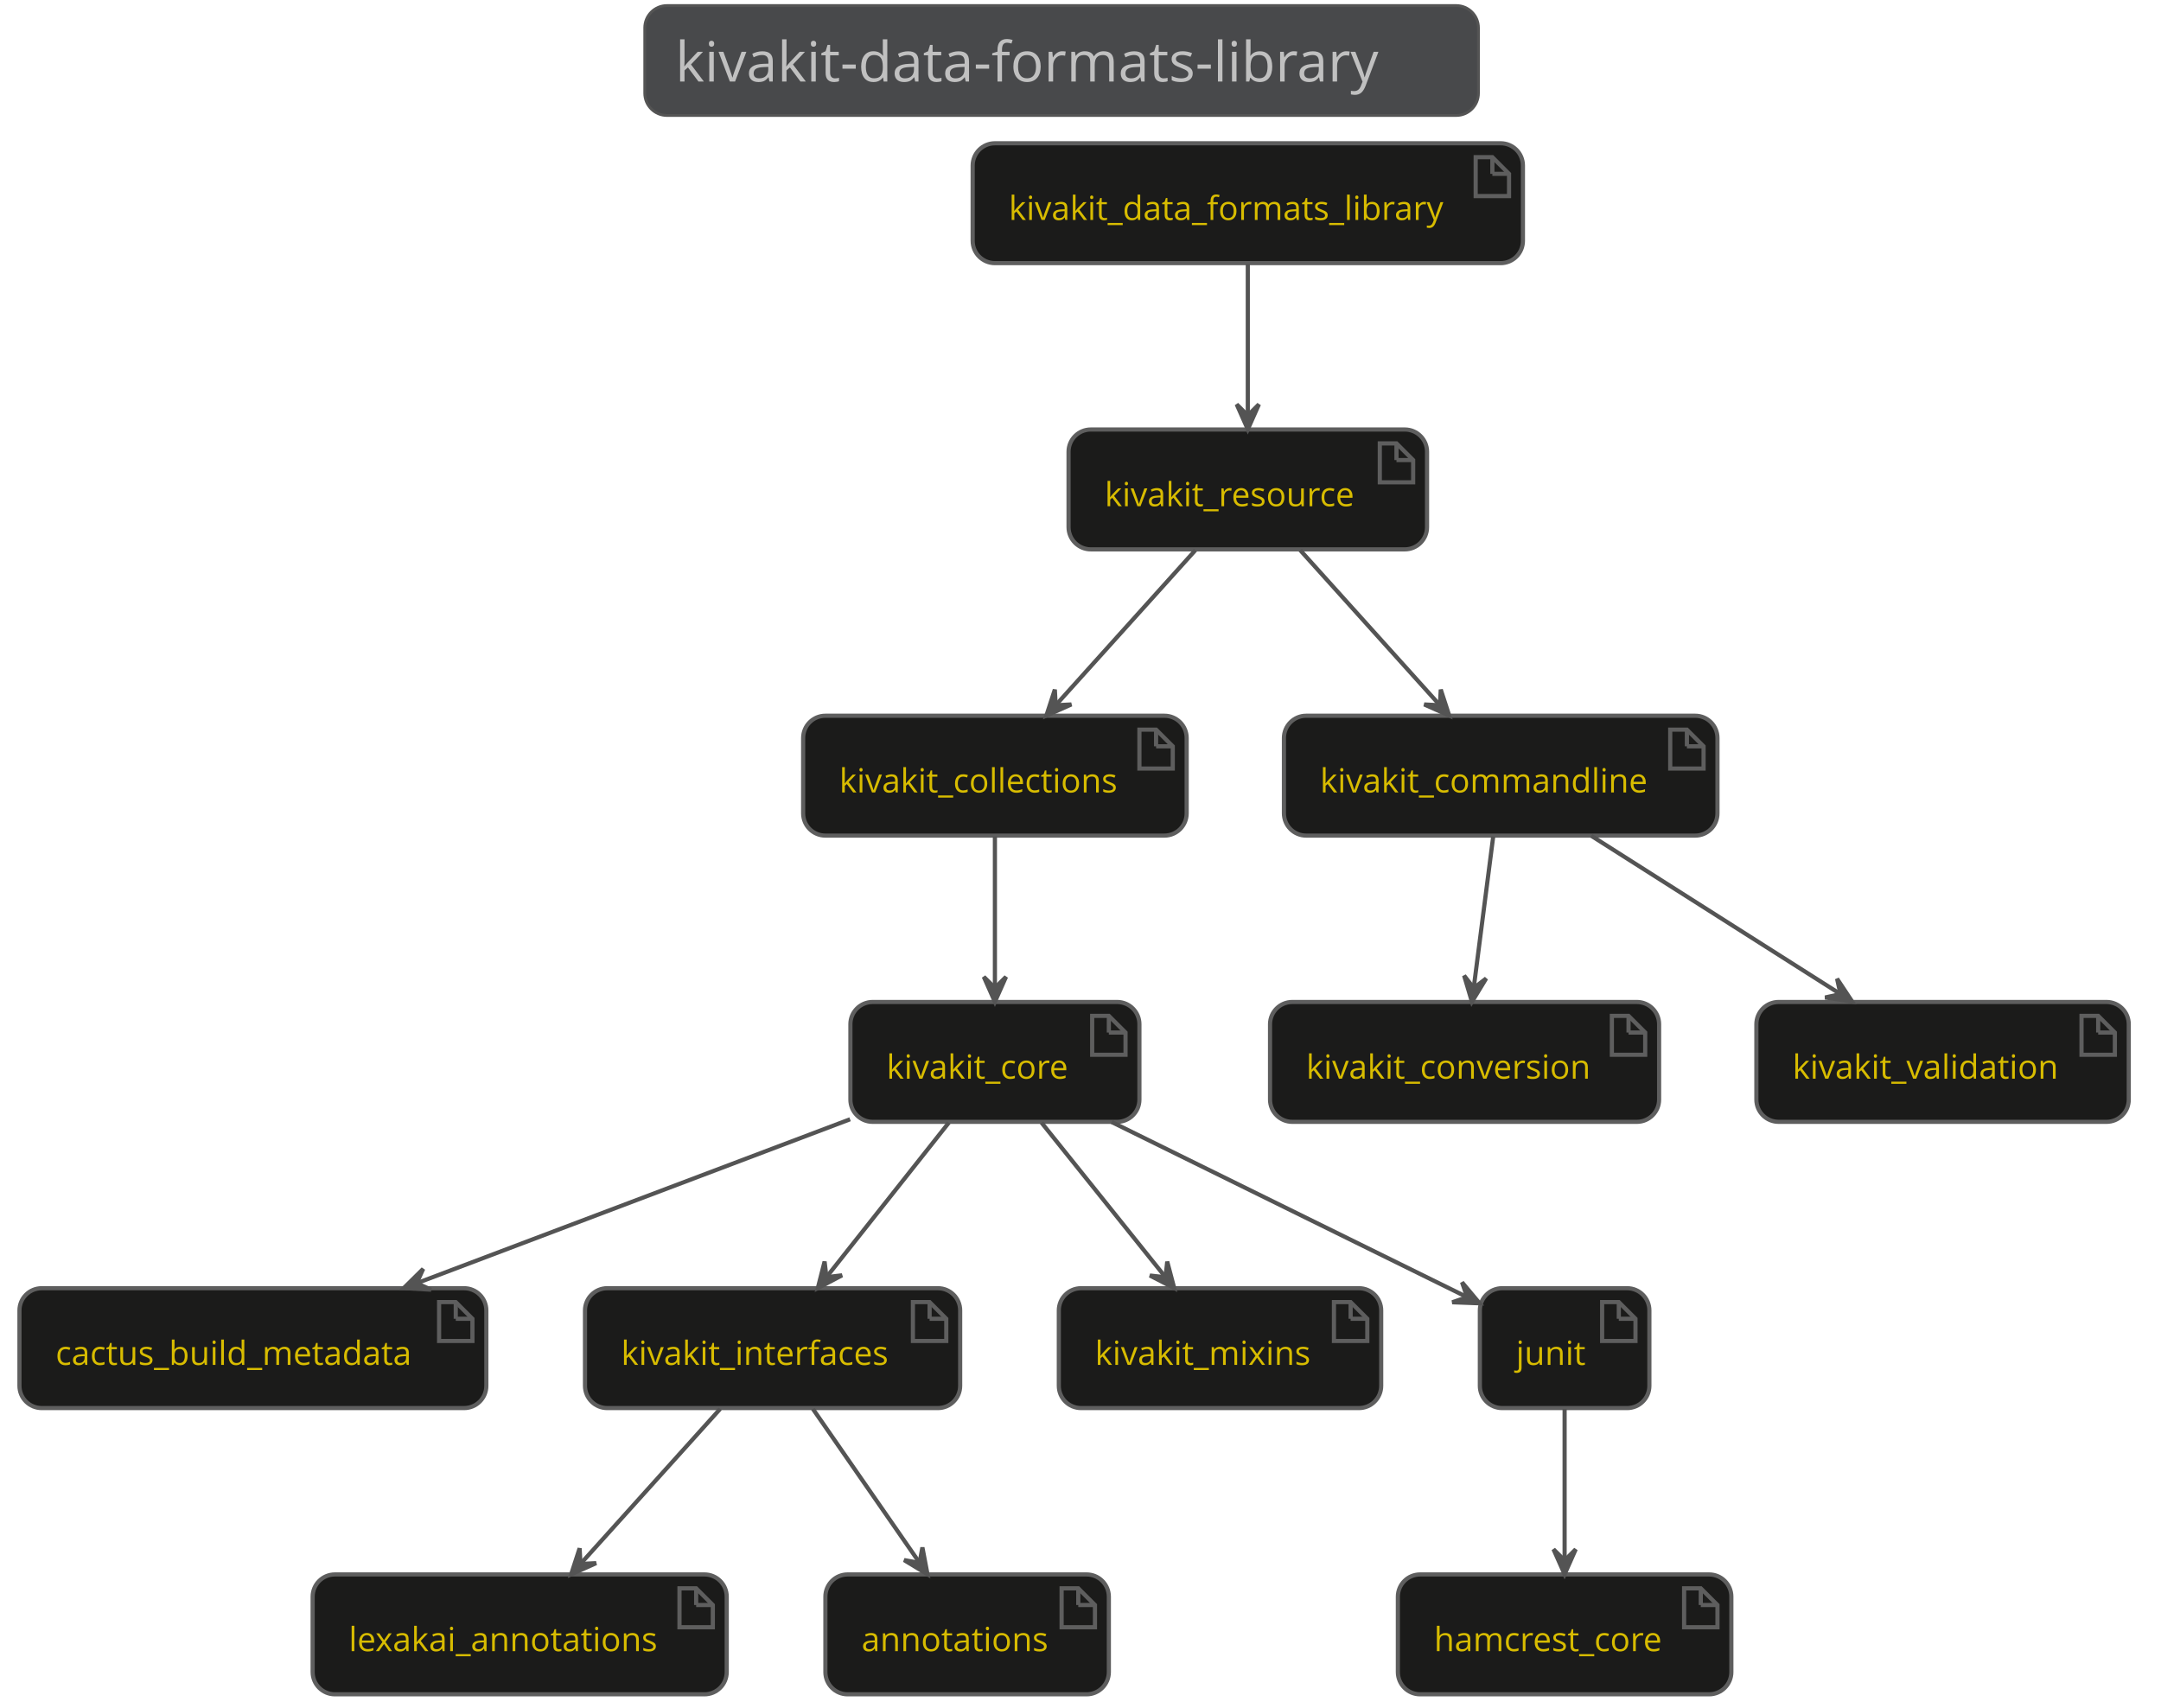
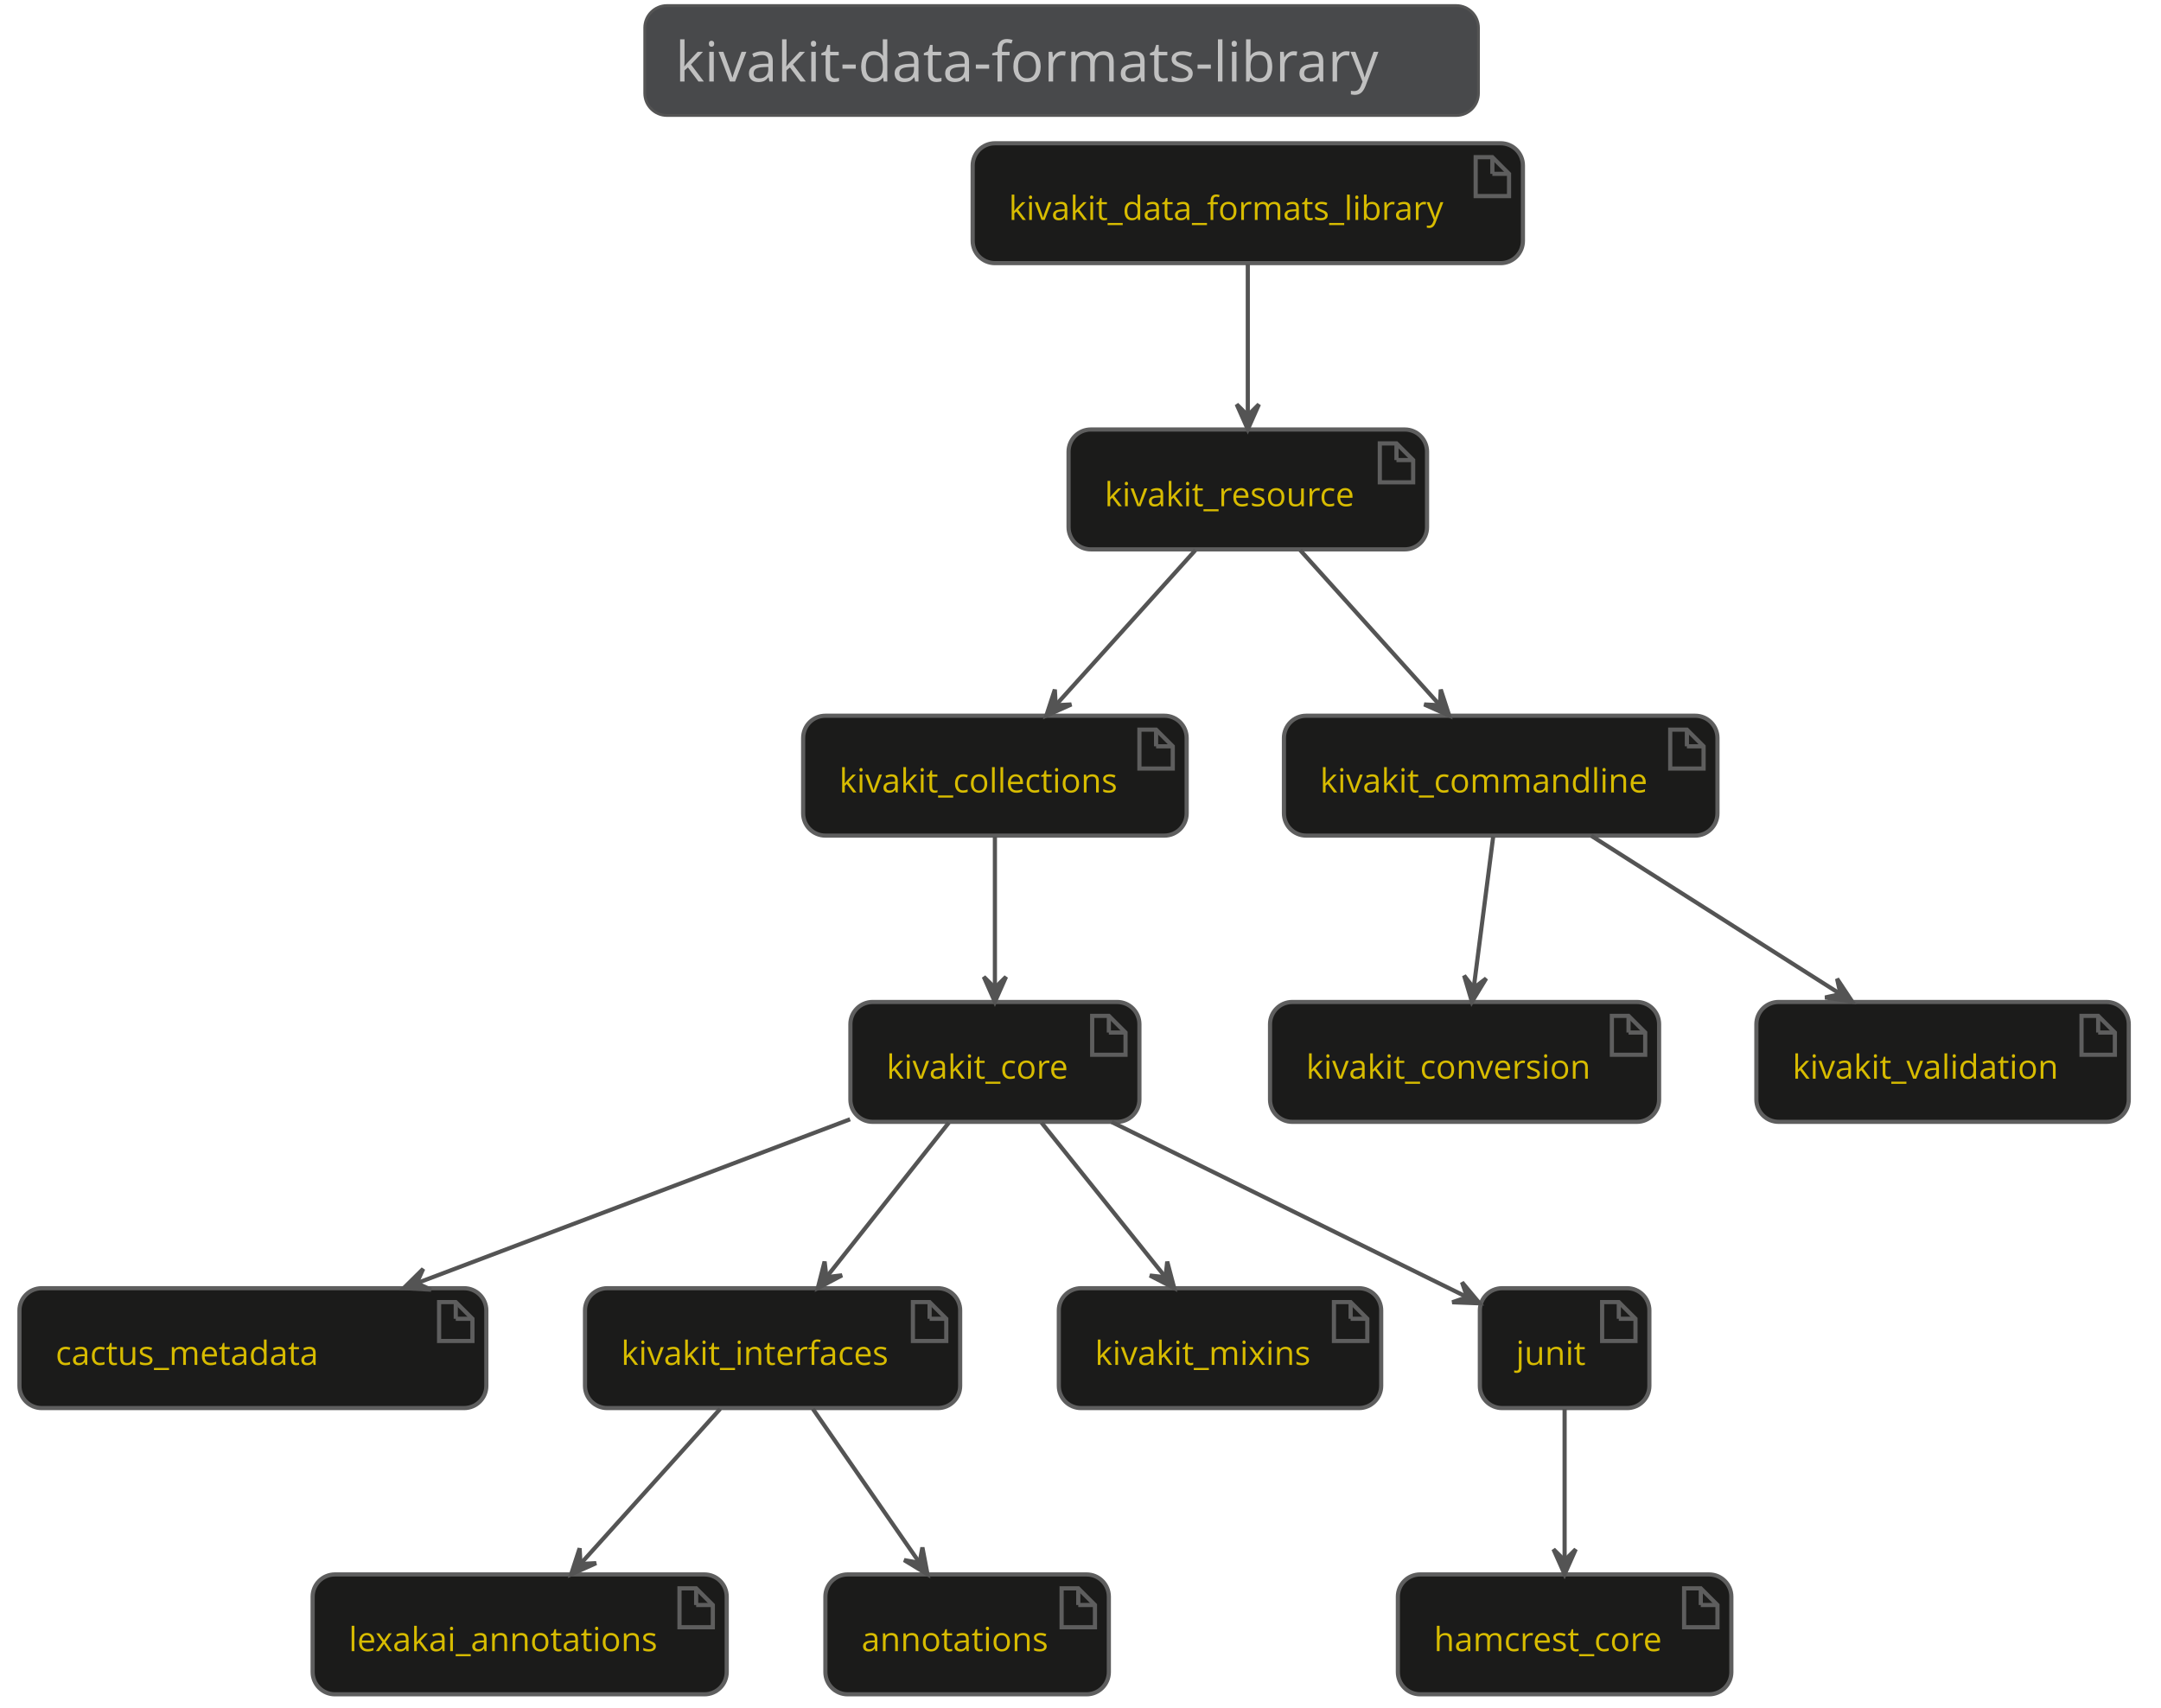
<svg xmlns="http://www.w3.org/2000/svg" contentScriptType="application/ecmascript" contentStyleType="text/css" height="640.625px" preserveAspectRatio="none" style="width:810px;height:640px;background:#333333;" version="1.1" viewBox="0 0 810 640" width="810.417px" zoomAndPan="magnify">
  <defs />
  <g>
    <rect fill="#48494B" height="41.203" rx="8.333" ry="8.333" style="stroke:#545454;stroke-width:1.042;" width="312.5" x="241.667" y="2.083" />
    <text fill="#C0C0C0" font-family="Open Sans,Avenir,Nunito,Arial,Helvetica,SansSerif" font-size="20.833" lengthAdjust="spacing" textLength="289.583" x="253.125" y="30.558">kivakit-data-formats-library</text>
    <rect fill="#1B1B1A" height="44.93" rx="8.333" ry="8.333" style="stroke:#5E5E5E;stroke-width:1.562;" width="175" x="7.292" y="482.87" />
    <polygon fill="#1B1B1A" points="164.583,488.078,164.583,502.661,177.083,502.661,177.083,494.328,170.833,488.078,164.583,488.078" style="stroke:#5E5E5E;stroke-width:1.562;" />
    <line style="stroke:#5E5E5E;stroke-width:1.562;" x1="170.833" x2="170.833" y1="488.078" y2="494.328" />
    <line style="stroke:#5E5E5E;stroke-width:1.562;" x1="177.083" x2="170.833" y1="494.328" y2="494.328" />
-     <text fill="#D8BC00" font-family="Open Sans,Avenir,Nunito,Arial,Helvetica,SansSerif" font-size="12.5" lengthAdjust="spacing" textLength="137.5" x="20.833" y="511.621">cactus_build_metadata</text>
+     <text fill="#D8BC00" font-family="Open Sans,Avenir,Nunito,Arial,Helvetica,SansSerif" font-size="12.5" lengthAdjust="spacing" textLength="137.5" x="20.833" y="511.621">cactus_metadata</text>
    <rect fill="#1B1B1A" height="44.93" rx="8.333" ry="8.333" style="stroke:#5E5E5E;stroke-width:1.562;" width="143.75" x="301.042" y="268.286" />
    <polygon fill="#1B1B1A" points="427.083,273.495,427.083,288.078,439.583,288.078,439.583,279.745,433.333,273.495,427.083,273.495" style="stroke:#5E5E5E;stroke-width:1.562;" />
    <line style="stroke:#5E5E5E;stroke-width:1.562;" x1="433.333" x2="433.333" y1="273.495" y2="279.745" />
    <line style="stroke:#5E5E5E;stroke-width:1.562;" x1="439.583" x2="433.333" y1="279.745" y2="279.745" />
    <text fill="#D8BC00" font-family="Open Sans,Avenir,Nunito,Arial,Helvetica,SansSerif" font-size="12.5" lengthAdjust="spacing" textLength="106.25" x="314.583" y="297.038">kivakit_collections</text>
    <rect fill="#1B1B1A" height="44.93" rx="8.333" ry="8.333" style="stroke:#5E5E5E;stroke-width:1.562;" width="162.5" x="481.25" y="268.286" />
    <polygon fill="#1B1B1A" points="626.042,273.495,626.042,288.078,638.542,288.078,638.542,279.745,632.292,273.495,626.042,273.495" style="stroke:#5E5E5E;stroke-width:1.562;" />
    <line style="stroke:#5E5E5E;stroke-width:1.562;" x1="632.292" x2="632.292" y1="273.495" y2="279.745" />
    <line style="stroke:#5E5E5E;stroke-width:1.562;" x1="638.542" x2="632.292" y1="279.745" y2="279.745" />
    <text fill="#D8BC00" font-family="Open Sans,Avenir,Nunito,Arial,Helvetica,SansSerif" font-size="12.5" lengthAdjust="spacing" textLength="125" x="494.792" y="297.038">kivakit_commandline</text>
    <rect fill="#1B1B1A" height="44.93" rx="8.333" ry="8.333" style="stroke:#5E5E5E;stroke-width:1.562;" width="145.833" x="476.042" y="375.578" />
    <polygon fill="#1B1B1A" points="604.167,380.786,604.167,395.37,616.667,395.37,616.667,387.036,610.417,380.786,604.167,380.786" style="stroke:#5E5E5E;stroke-width:1.562;" />
    <line style="stroke:#5E5E5E;stroke-width:1.562;" x1="610.417" x2="610.417" y1="380.786" y2="387.036" />
    <line style="stroke:#5E5E5E;stroke-width:1.562;" x1="616.667" x2="610.417" y1="387.036" y2="387.036" />
    <text fill="#D8BC00" font-family="Open Sans,Avenir,Nunito,Arial,Helvetica,SansSerif" font-size="12.5" lengthAdjust="spacing" textLength="108.333" x="489.583" y="404.329">kivakit_conversion</text>
    <rect fill="#1B1B1A" height="44.93" rx="8.333" ry="8.333" style="stroke:#5E5E5E;stroke-width:1.562;" width="108.333" x="318.75" y="375.578" />
    <polygon fill="#1B1B1A" points="409.375,380.786,409.375,395.37,421.875,395.37,421.875,387.036,415.625,380.786,409.375,380.786" style="stroke:#5E5E5E;stroke-width:1.562;" />
    <line style="stroke:#5E5E5E;stroke-width:1.562;" x1="415.625" x2="415.625" y1="380.786" y2="387.036" />
    <line style="stroke:#5E5E5E;stroke-width:1.562;" x1="421.875" x2="415.625" y1="387.036" y2="387.036" />
    <text fill="#D8BC00" font-family="Open Sans,Avenir,Nunito,Arial,Helvetica,SansSerif" font-size="12.5" lengthAdjust="spacing" textLength="70.833" x="332.292" y="404.329">kivakit_core</text>
    <rect fill="#1B1B1A" height="44.93" rx="8.333" ry="8.333" style="stroke:#5E5E5E;stroke-width:1.562;" width="206.25" x="364.583" y="53.703" />
    <polygon fill="#1B1B1A" points="553.125,58.911,553.125,73.495,565.625,73.495,565.625,65.161,559.375,58.911,553.125,58.911" style="stroke:#5E5E5E;stroke-width:1.562;" />
    <line style="stroke:#5E5E5E;stroke-width:1.562;" x1="559.375" x2="559.375" y1="58.911" y2="65.161" />
    <line style="stroke:#5E5E5E;stroke-width:1.562;" x1="565.625" x2="559.375" y1="65.161" y2="65.161" />
    <text fill="#D8BC00" font-family="Open Sans,Avenir,Nunito,Arial,Helvetica,SansSerif" font-size="12.5" lengthAdjust="spacing" textLength="168.75" x="378.125" y="82.454">kivakit_data_formats_library</text>
    <rect fill="#1B1B1A" height="44.93" rx="8.333" ry="8.333" style="stroke:#5E5E5E;stroke-width:1.562;" width="140.625" x="219.271" y="482.87" />
    <polygon fill="#1B1B1A" points="342.188,488.078,342.188,502.661,354.688,502.661,354.688,494.328,348.438,488.078,342.188,488.078" style="stroke:#5E5E5E;stroke-width:1.562;" />
    <line style="stroke:#5E5E5E;stroke-width:1.562;" x1="348.438" x2="348.438" y1="488.078" y2="494.328" />
    <line style="stroke:#5E5E5E;stroke-width:1.562;" x1="354.688" x2="348.438" y1="494.328" y2="494.328" />
    <text fill="#D8BC00" font-family="Open Sans,Avenir,Nunito,Arial,Helvetica,SansSerif" font-size="12.5" lengthAdjust="spacing" textLength="103.125" x="232.812" y="511.621">kivakit_interfaces</text>
    <rect fill="#1B1B1A" height="44.93" rx="8.333" ry="8.333" style="stroke:#5E5E5E;stroke-width:1.562;" width="120.833" x="396.875" y="482.87" />
    <polygon fill="#1B1B1A" points="500,488.078,500,502.661,512.5,502.661,512.5,494.328,506.25,488.078,500,488.078" style="stroke:#5E5E5E;stroke-width:1.562;" />
    <line style="stroke:#5E5E5E;stroke-width:1.562;" x1="506.25" x2="506.25" y1="488.078" y2="494.328" />
    <line style="stroke:#5E5E5E;stroke-width:1.562;" x1="512.5" x2="506.25" y1="494.328" y2="494.328" />
    <text fill="#D8BC00" font-family="Open Sans,Avenir,Nunito,Arial,Helvetica,SansSerif" font-size="12.5" lengthAdjust="spacing" textLength="83.333" x="410.417" y="511.621">kivakit_mixins</text>
    <rect fill="#1B1B1A" height="44.93" rx="8.333" ry="8.333" style="stroke:#5E5E5E;stroke-width:1.562;" width="134.375" x="400.521" y="160.994" />
    <polygon fill="#1B1B1A" points="517.188,166.203,517.188,180.786,529.688,180.786,529.688,172.453,523.438,166.203,517.188,166.203" style="stroke:#5E5E5E;stroke-width:1.562;" />
    <line style="stroke:#5E5E5E;stroke-width:1.562;" x1="523.438" x2="523.438" y1="166.203" y2="172.453" />
    <line style="stroke:#5E5E5E;stroke-width:1.562;" x1="529.688" x2="523.438" y1="172.453" y2="172.453" />
    <text fill="#D8BC00" font-family="Open Sans,Avenir,Nunito,Arial,Helvetica,SansSerif" font-size="12.5" lengthAdjust="spacing" textLength="96.875" x="414.062" y="189.746">kivakit_resource</text>
    <rect fill="#1B1B1A" height="44.93" rx="8.333" ry="8.333" style="stroke:#5E5E5E;stroke-width:1.562;" width="139.583" x="658.333" y="375.578" />
    <polygon fill="#1B1B1A" points="780.208,380.786,780.208,395.37,792.708,395.37,792.708,387.036,786.458,380.786,780.208,380.786" style="stroke:#5E5E5E;stroke-width:1.562;" />
    <line style="stroke:#5E5E5E;stroke-width:1.562;" x1="786.458" x2="786.458" y1="380.786" y2="387.036" />
    <line style="stroke:#5E5E5E;stroke-width:1.562;" x1="792.708" x2="786.458" y1="387.036" y2="387.036" />
    <text fill="#D8BC00" font-family="Open Sans,Avenir,Nunito,Arial,Helvetica,SansSerif" font-size="12.5" lengthAdjust="spacing" textLength="102.083" x="671.875" y="404.329">kivakit_validation</text>
    <rect fill="#1B1B1A" height="44.93" rx="8.333" ry="8.333" style="stroke:#5E5E5E;stroke-width:1.562;" width="155.208" x="117.188" y="590.161" />
    <polygon fill="#1B1B1A" points="254.688,595.37,254.688,609.953,267.188,609.953,267.188,601.62,260.938,595.37,254.688,595.37" style="stroke:#5E5E5E;stroke-width:1.562;" />
    <line style="stroke:#5E5E5E;stroke-width:1.562;" x1="260.938" x2="260.938" y1="595.37" y2="601.62" />
    <line style="stroke:#5E5E5E;stroke-width:1.562;" x1="267.188" x2="260.938" y1="601.62" y2="601.62" />
    <text fill="#D8BC00" font-family="Open Sans,Avenir,Nunito,Arial,Helvetica,SansSerif" font-size="12.5" lengthAdjust="spacing" textLength="117.708" x="130.729" y="618.913">lexakai_annotations</text>
    <rect fill="#1B1B1A" height="44.93" rx="8.333" ry="8.333" style="stroke:#5E5E5E;stroke-width:1.562;" width="63.542" x="554.688" y="482.87" />
    <polygon fill="#1B1B1A" points="600.521,488.078,600.521,502.661,613.021,502.661,613.021,494.328,606.771,488.078,600.521,488.078" style="stroke:#5E5E5E;stroke-width:1.562;" />
    <line style="stroke:#5E5E5E;stroke-width:1.562;" x1="606.771" x2="606.771" y1="488.078" y2="494.328" />
    <line style="stroke:#5E5E5E;stroke-width:1.562;" x1="613.021" x2="606.771" y1="494.328" y2="494.328" />
    <text fill="#D8BC00" font-family="Open Sans,Avenir,Nunito,Arial,Helvetica,SansSerif" font-size="12.5" lengthAdjust="spacing" textLength="26.042" x="568.229" y="511.621">junit</text>
    <rect fill="#1B1B1A" height="44.93" rx="8.333" ry="8.333" style="stroke:#5E5E5E;stroke-width:1.562;" width="125" x="523.958" y="590.161" />
    <polygon fill="#1B1B1A" points="631.25,595.37,631.25,609.953,643.75,609.953,643.75,601.62,637.5,595.37,631.25,595.37" style="stroke:#5E5E5E;stroke-width:1.562;" />
    <line style="stroke:#5E5E5E;stroke-width:1.562;" x1="637.5" x2="637.5" y1="595.37" y2="601.62" />
    <line style="stroke:#5E5E5E;stroke-width:1.562;" x1="643.75" x2="637.5" y1="601.62" y2="601.62" />
    <text fill="#D8BC00" font-family="Open Sans,Avenir,Nunito,Arial,Helvetica,SansSerif" font-size="12.5" lengthAdjust="spacing" textLength="87.5" x="537.5" y="618.913">hamcrest_core</text>
    <rect fill="#1B1B1A" height="44.93" rx="8.333" ry="8.333" style="stroke:#5E5E5E;stroke-width:1.562;" width="106.25" x="309.375" y="590.161" />
    <polygon fill="#1B1B1A" points="397.917,595.37,397.917,609.953,410.417,609.953,410.417,601.62,404.167,595.37,397.917,595.37" style="stroke:#5E5E5E;stroke-width:1.562;" />
    <line style="stroke:#5E5E5E;stroke-width:1.562;" x1="404.167" x2="404.167" y1="595.37" y2="601.62" />
    <line style="stroke:#5E5E5E;stroke-width:1.562;" x1="410.417" x2="404.167" y1="601.62" y2="601.62" />
    <text fill="#D8BC00" font-family="Open Sans,Avenir,Nunito,Arial,Helvetica,SansSerif" font-size="12.5" lengthAdjust="spacing" textLength="68.75" x="322.917" y="618.913">annotations</text>
    <path d="M586.458,528.109 C586.458,544.578 586.458,567.276 586.458,584.828 " fill="none" id="junit-to-hamcrest_core" style="stroke:#545454;stroke-width:1.562;" />
    <polygon fill="#545454" points="586.458,590.109,590.625,580.734,586.458,584.901,582.292,580.734,586.458,590.109" style="stroke:#545454;stroke-width:1.562;" />
    <path d="M372.917,313.526 C372.917,329.995 372.917,352.692 372.917,370.245 " fill="none" id="kivakit_collections-to-kivakit_core" style="stroke:#545454;stroke-width:1.562;" />
    <polygon fill="#545454" points="372.917,375.526,377.083,366.151,372.917,370.317,368.75,366.151,372.917,375.526" style="stroke:#545454;stroke-width:1.562;" />
    <path d="M559.698,313.526 C557.573,329.995 554.656,352.692 552.396,370.245 " fill="none" id="kivakit_commandline-to-kivakit_conversion" style="stroke:#545454;stroke-width:1.562;" />
    <polygon fill="#545454" points="551.719,375.526,557.057,366.764,552.389,370.361,548.792,365.693,551.719,375.526" style="stroke:#545454;stroke-width:1.562;" />
    <path d="M596.417,313.265 C623.542,330.505 661.583,354.661 689.812,372.599 " fill="none" id="kivakit_commandline-to-kivakit_validation" style="stroke:#545454;stroke-width:1.562;" />
    <polygon fill="#545454" points="694.25,375.421,688.583,366.869,689.858,372.622,684.105,373.897,694.25,375.421" style="stroke:#545454;stroke-width:1.562;" />
-     <path d="M318.635,419.546 C272.021,437.182 204.854,462.588 156.26,480.974 " fill="none" id="kivakit_core-to-cactus_build_metadata" style="stroke:#545454;stroke-width:1.562;" />
+     <path d="M318.635,419.546 C272.021,437.182 204.854,462.588 156.26,480.974 " fill="none" id="kivakit_core-to-cactus_metadata" style="stroke:#545454;stroke-width:1.562;" />
    <polygon fill="#545454" points="151.323,482.838,161.566,483.421,156.195,480.996,158.619,475.626,151.323,482.838" style="stroke:#545454;stroke-width:1.562;" />
    <path d="M416.646,420.557 C455.885,439.89 512.812,467.942 549.74,486.13 " fill="none" id="kivakit_core-to-junit" style="stroke:#545454;stroke-width:1.562;" />
    <polygon fill="#545454" points="554.594,488.526,548.011,480.657,549.918,486.232,544.342,488.139,554.594,488.526" style="stroke:#545454;stroke-width:1.562;" />
    <path d="M355.646,420.817 C342.375,437.567 324,460.765 310,478.442 " fill="none" id="kivakit_core-to-kivakit_interfaces" style="stroke:#545454;stroke-width:1.562;" />
    <polygon fill="#545454" points="306.542,482.817,315.62,478.039,309.768,478.729,309.078,472.877,306.542,482.817" style="stroke:#545454;stroke-width:1.562;" />
    <path d="M390.396,420.817 C403.833,437.567 422.438,460.765 436.615,478.442 " fill="none" id="kivakit_core-to-kivakit_mixins" style="stroke:#545454;stroke-width:1.562;" />
    <polygon fill="#545454" points="440.125,482.817,437.509,472.897,436.866,478.755,431.009,478.112,440.125,482.817" style="stroke:#545454;stroke-width:1.562;" />
    <path d="M467.708,98.942 C467.708,115.411 467.708,138.109 467.708,155.661 " fill="none" id="kivakit_data_formats_library-to-kivakit_resource" style="stroke:#545454;stroke-width:1.562;" />
    <polygon fill="#545454" points="467.708,160.942,471.875,151.567,467.708,155.734,463.542,151.567,467.708,160.942" style="stroke:#545454;stroke-width:1.562;" />
    <path d="M304.688,528.109 C316.302,544.859 332.385,568.057 344.635,585.734 " fill="none" id="kivakit_interfaces-to-annotations" style="stroke:#545454;stroke-width:1.562;" />
    <polygon fill="#545454" points="347.656,590.109,345.738,580.031,344.688,585.829,338.89,584.779,347.656,590.109" style="stroke:#545454;stroke-width:1.562;" />
    <path d="M269.938,528.109 C254.719,545.005 233.594,568.453 217.615,586.182 " fill="none" id="kivakit_interfaces-to-lexakai_annotations" style="stroke:#545454;stroke-width:1.562;" />
    <polygon fill="#545454" points="214.083,590.109,223.452,585.928,217.567,586.238,217.258,580.353,214.083,590.109" style="stroke:#545454;stroke-width:1.562;" />
    <path d="M448.062,206.234 C432.844,223.13 411.719,246.578 395.74,264.307 " fill="none" id="kivakit_resource-to-kivakit_collections" style="stroke:#545454;stroke-width:1.562;" />
    <polygon fill="#545454" points="392.208,268.234,401.577,264.053,395.692,264.363,395.383,258.478,392.208,268.234" style="stroke:#545454;stroke-width:1.562;" />
    <path d="M487.354,206.234 C502.573,223.13 523.698,246.578 539.677,264.307 " fill="none" id="kivakit_resource-to-kivakit_commandline" style="stroke:#545454;stroke-width:1.562;" />
    <polygon fill="#545454" points="543.208,268.234,540.034,258.478,539.724,264.363,533.84,264.053,543.208,268.234" style="stroke:#545454;stroke-width:1.562;" />
  </g>
</svg>
